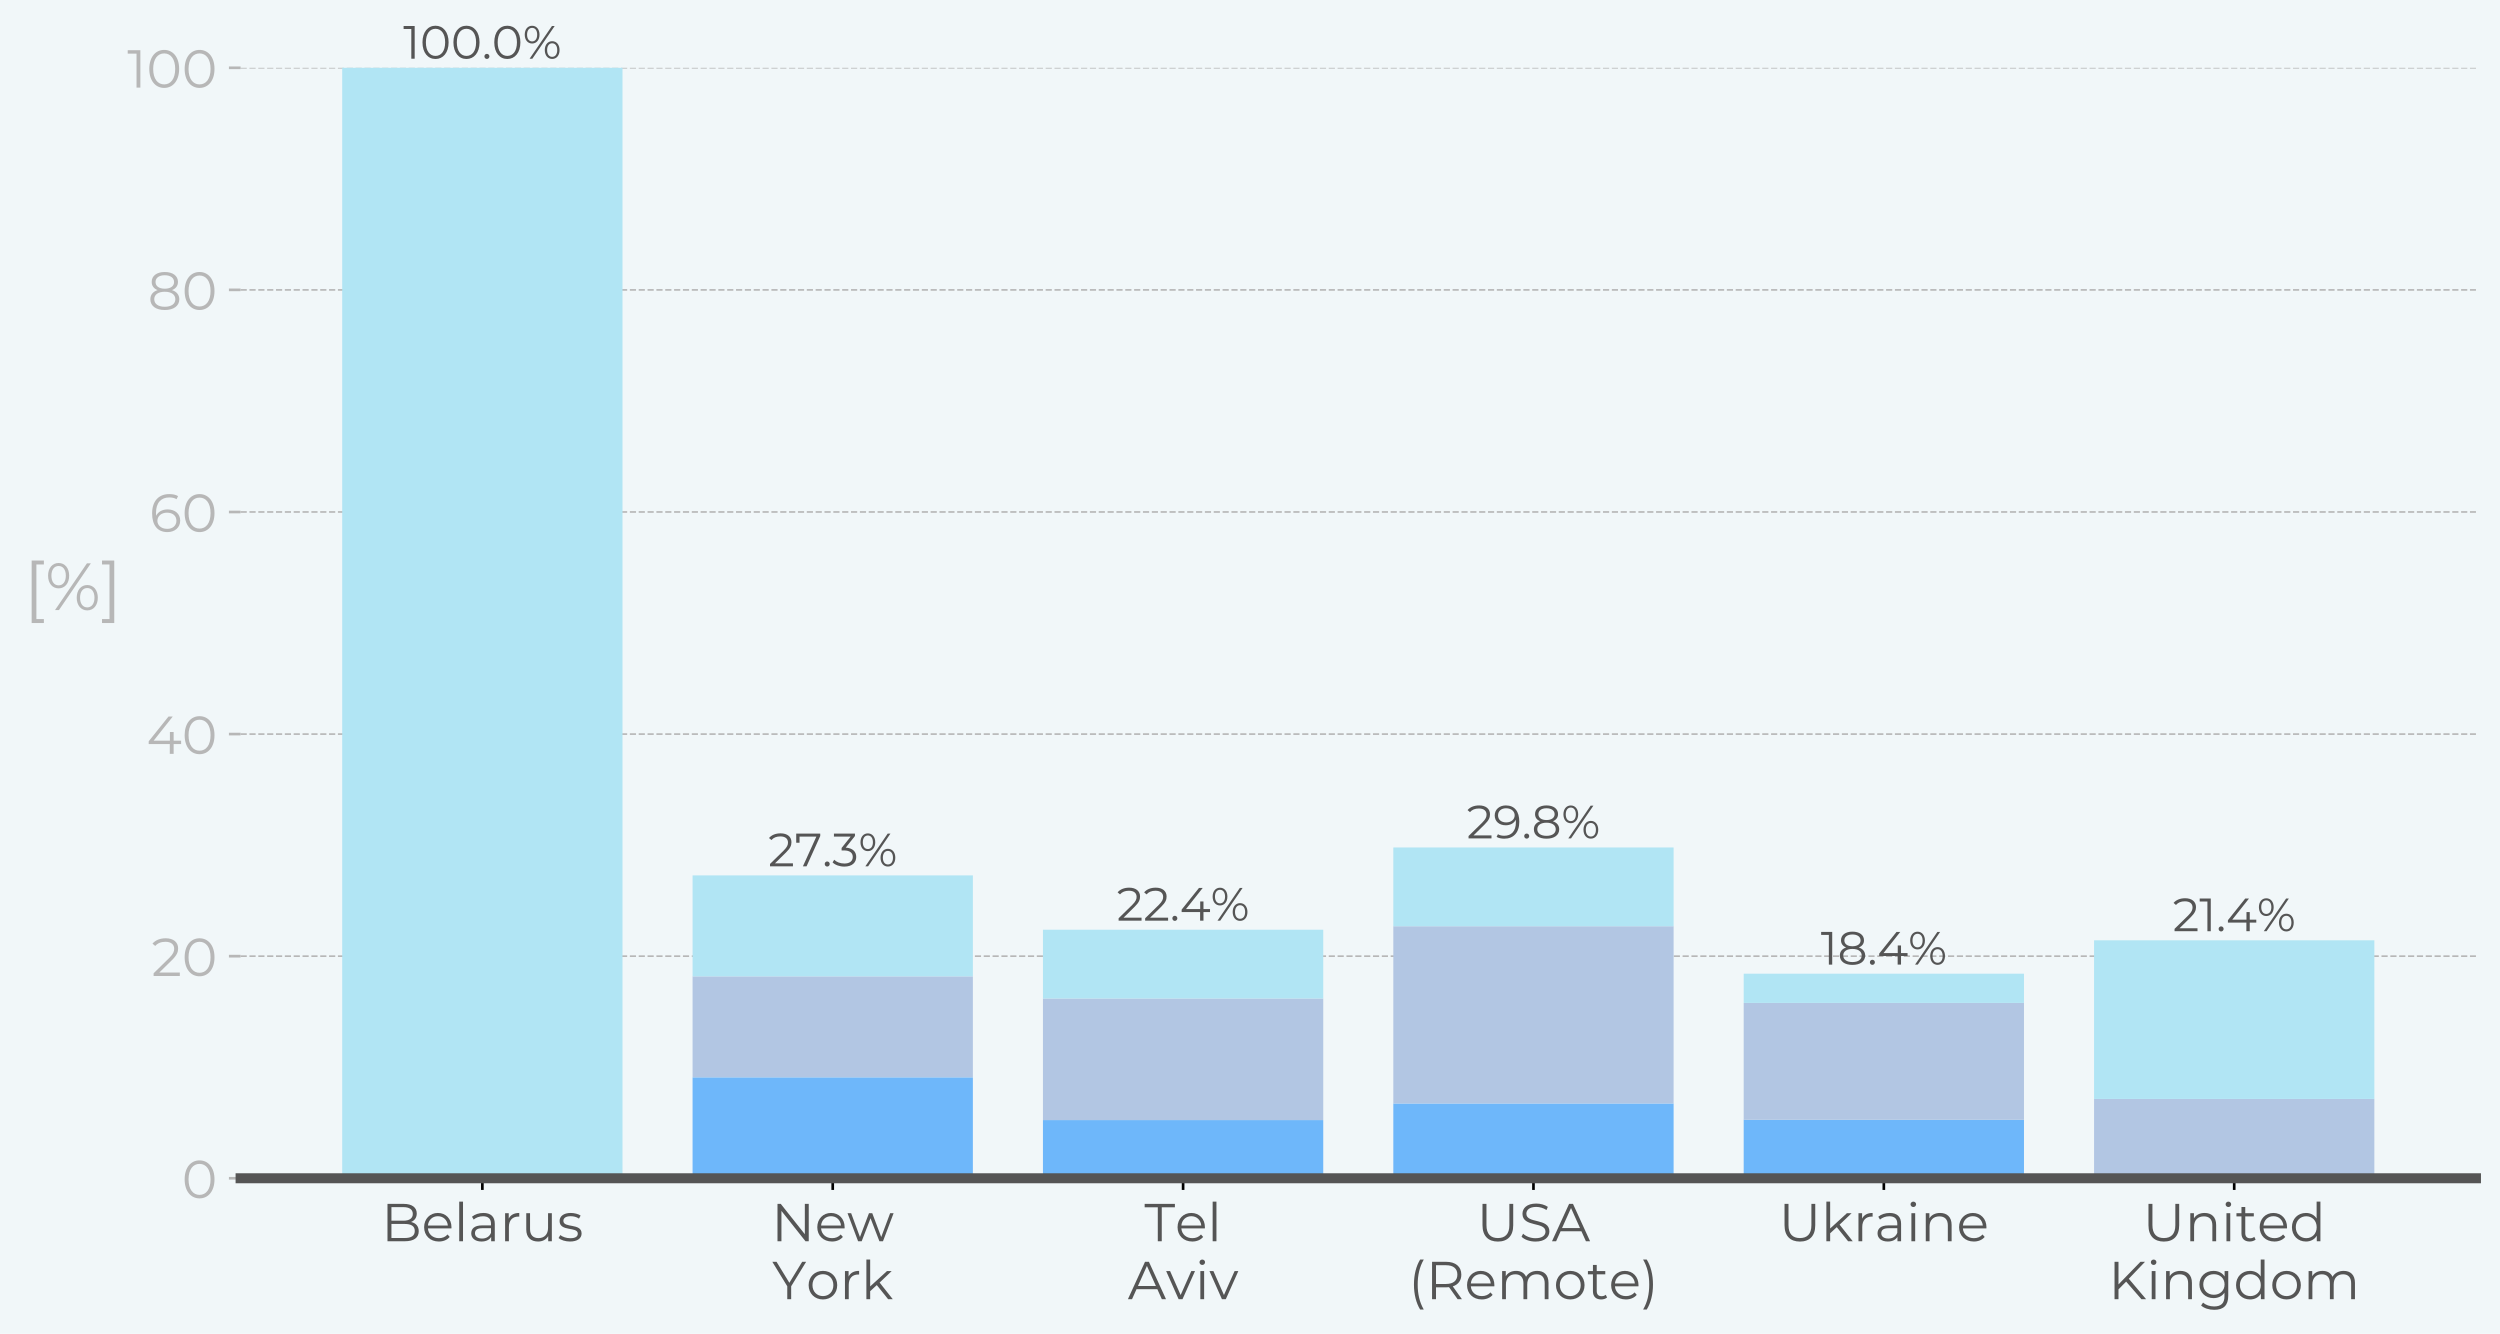
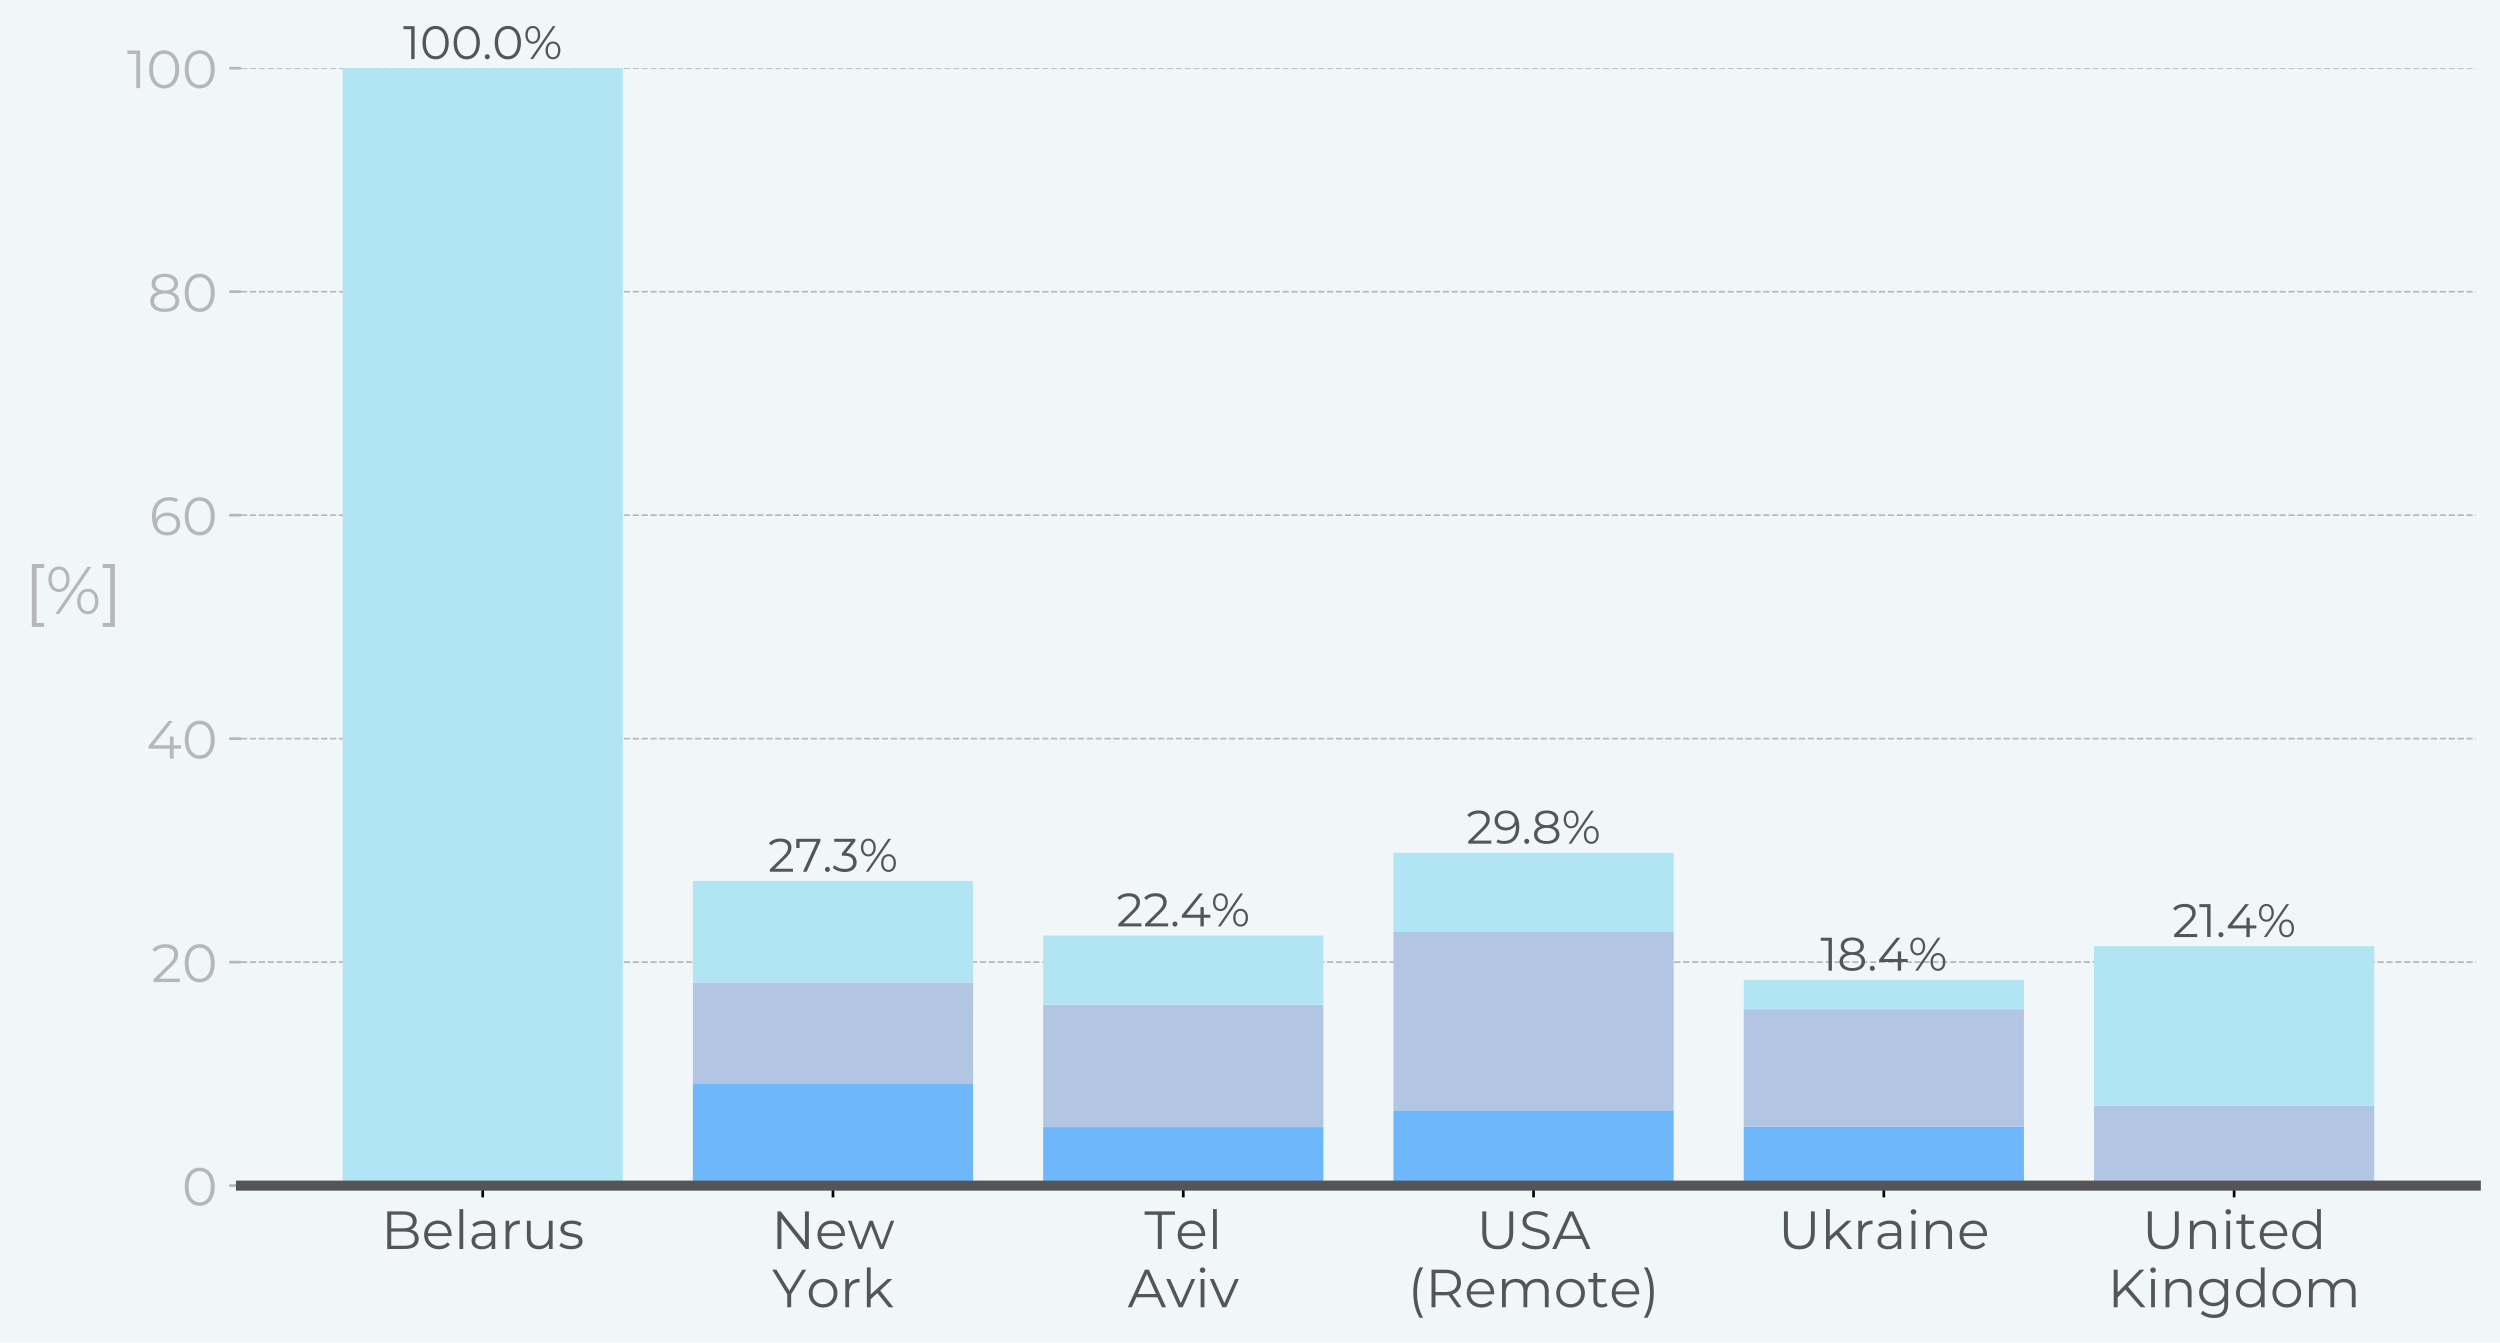
- <svg xmlns="http://www.w3.org/2000/svg" xmlns:xlink="http://www.w3.org/1999/xlink" width="748.87pt" height="399.555pt" viewBox="0 0 748.87 399.555" version="1.1">
+ <svg xmlns="http://www.w3.org/2000/svg" xmlns:xlink="http://www.w3.org/1999/xlink" width="744.226pt" height="399.555pt" viewBox="0 0 744.226 399.555" version="1.1">
  <defs>
    <style type="text/css">*{stroke-linejoin: round; stroke-linecap: butt}</style>
  </defs>
  <g id="figure_1">
    <g id="patch_1">
-       <path d="M 0 399.555  L 748.87 399.555  L 748.87 0  L 0 0  z " style="fill: #f1f7f9" />
+       <path d="M 0 399.555  L 744.226 399.555  L 744.226 0  L 0 0  z " style="fill: #f1f7f9" />
    </g>
    <g id="axes_1">
      <g id="patch_2">
-         <path d="M 72.07 352.945  L 741.67 352.945  L 741.67 20.305  L 72.07 20.305  z " style="fill: #f1f7f9" />
+         <path d="M 71.746 352.945  L 737.026 352.945  L 737.026 20.305  L 71.746 20.305  z " style="fill: #f1f7f9" />
      </g>
      <g id="matplotlib.axis_1">
        <g id="xtick_1">
          <g id="line2d_1">
            <defs>
-               <path id="mb37c19ba98" d="M 0 0  L 0 3.5  " style="stroke: #000000; stroke-width: 0.8" />
+               <path id="m081444c4c5" d="M 0 0  L 0 3.5  " style="stroke: #000000; stroke-width: 0.8" />
            </defs>
            <g>
-               <use xlink:href="#mb37c19ba98" x="144.488" y="352.945" style="stroke: #000000; stroke-width: 0.8" />
+               <use xlink:href="#m081444c4c5" x="143.696" y="352.945" style="stroke: #000000; stroke-width: 0.8" />
            </g>
          </g>
          <g id="text_1">
-             <g style="fill: #555555" transform="translate(114.2463 371.8178)scale(0.16 -0.16)">
+             <g style="fill: #555555" transform="translate(113.4551 371.8178)scale(0.16 -0.16)">
              <defs>
                <path id="Montserrat-Regular-42" d="M 3552 2310  C 3962 2477 4237 2816 4237 3328  C 4237 4058 3661 4480 2662 4480  L 730 4480  L 730 0  L 2790 0  C 3910 0 4474 435 4474 1197  C 4474 1805 4128 2182 3552 2310  z M 2630 4090  C 3347 4090 3763 3814 3763 3277  C 3763 2739 3347 2464 2630 2464  L 1203 2464  L 1203 4090  L 2630 4090  z M 2784 390  L 1203 390  L 1203 2074  L 2784 2074  C 3571 2074 4000 1818 4000 1235  C 4000 646 3571 390 2784 390  z " transform="scale(0.015625)" />
                <path id="Montserrat-Regular-65" d="M 3571 1683  C 3571 2694 2886 3392 1939 3392  C 992 3392 294 2682 294 1683  C 294 685 1011 -32 2061 -32  C 2592 -32 3059 160 3360 518  L 3104 813  C 2848 518 2483 371 2074 371  C 1338 371 800 838 749 1542  L 3565 1542  C 3565 1594 3571 1645 3571 1683  z M 1939 3002  C 2598 3002 3078 2541 3136 1882  L 749 1882  C 806 2541 1286 3002 1939 3002  z " transform="scale(0.015625)" />
                <path id="Montserrat-Regular-6c" d="M 634 0  L 1088 0  L 1088 4749  L 634 4749  L 634 0  z " transform="scale(0.015625)" />
                <path id="Montserrat-Regular-61" d="M 1811 3392  C 1280 3392 781 3226 442 2938  L 646 2598  C 922 2842 1331 2995 1766 2995  C 2394 2995 2720 2682 2720 2106  L 2720 1901  L 1651 1901  C 685 1901 352 1466 352 947  C 352 365 819 -32 1581 -32  C 2138 -32 2534 179 2739 525  L 2739 0  L 3174 0  L 3174 2086  C 3174 2957 2682 3392 1811 3392  z M 1651 326  C 1114 326 800 570 800 960  C 800 1306 1011 1562 1664 1562  L 2720 1562  L 2720 1011  C 2541 570 2163 326 1651 326  z " transform="scale(0.015625)" />
                <path id="Montserrat-Regular-72" d="M 1069 2707  L 1069 3366  L 634 3366  L 634 0  L 1088 0  L 1088 1715  C 1088 2509 1517 2957 2221 2957  C 2253 2957 2291 2950 2330 2950  L 2330 3392  C 1709 3392 1280 3155 1069 2707  z " transform="scale(0.015625)" />
                <path id="Montserrat-Regular-75" d="M 3213 3366  L 3213 1600  C 3213 832 2771 378 2067 378  C 1427 378 1056 742 1056 1459  L 1056 3366  L 602 3366  L 602 1414  C 602 448 1165 -32 2022 -32  C 2560 -32 2995 205 3232 614  L 3232 0  L 3667 0  L 3667 3366  L 3213 3366  z " transform="scale(0.015625)" />
                <path id="Montserrat-Regular-73" d="M 1536 -32  C 2413 -32 2925 346 2925 928  C 2925 2221 742 1536 742 2445  C 742 2765 1011 3002 1619 3002  C 1965 3002 2317 2918 2611 2714  L 2810 3078  C 2528 3270 2054 3392 1619 3392  C 762 3392 288 2982 288 2432  C 288 1101 2470 1792 2470 915  C 2470 582 2208 365 1568 365  C 1094 365 640 531 371 742  L 166 384  C 442 147 979 -32 1536 -32  z " transform="scale(0.015625)" />
              </defs>
              <use xlink:href="#Montserrat-Regular-42" />
              <use xlink:href="#Montserrat-Regular-65" x="75.4" />
              <use xlink:href="#Montserrat-Regular-6c" x="135.8" />
              <use xlink:href="#Montserrat-Regular-61" x="162.7" />
              <use xlink:href="#Montserrat-Regular-72" x="221.7" />
              <use xlink:href="#Montserrat-Regular-75" x="261.8" />
              <use xlink:href="#Montserrat-Regular-73" x="329.1" />
            </g>
          </g>
        </g>
        <g id="xtick_2">
          <g id="line2d_2">
            <g>
-               <use xlink:href="#mb37c19ba98" x="249.441" y="352.945" style="stroke: #000000; stroke-width: 0.8" />
+               <use xlink:href="#m081444c4c5" x="247.972" y="352.945" style="stroke: #000000; stroke-width: 0.8" />
            </g>
          </g>
          <g id="text_2">
-             <g style="fill: #555555" transform="translate(231.0718 371.8178)scale(0.16 -0.16)">
+             <g style="fill: #555555" transform="translate(229.6035 371.8178)scale(0.16 -0.16)">
              <defs>
                <path id="Montserrat-Regular-4e" d="M 4006 4480  L 4006 845  L 1120 4480  L 730 4480  L 730 0  L 1203 0  L 1203 3635  L 4083 0  L 4474 0  L 4474 4480  L 4006 4480  z " transform="scale(0.015625)" />
                <path id="Montserrat-Regular-77" d="M 5158 3366  L 4090 506  L 3014 3366  L 2624 3366  L 1542 506  L 486 3366  L 51 3366  L 1318 0  L 1747 0  L 2810 2758  L 3872 0  L 4301 0  L 5574 3366  L 5158 3366  z " transform="scale(0.015625)" />
              </defs>
              <use xlink:href="#Montserrat-Regular-4e" />
              <use xlink:href="#Montserrat-Regular-65" x="81.3" />
              <use xlink:href="#Montserrat-Regular-77" x="141.7" />
            </g>
-             <g style="fill: #555555" transform="translate(231.3293 389.1698)scale(0.16 -0.16)">
+             <g style="fill: #555555" transform="translate(229.861 389.1698)scale(0.16 -0.16)">
              <defs>
                <path id="Montserrat-Regular-59" d="M 4058 4480  L 3584 4480  L 2048 1965  L 512 4480  L 6 4480  L 1798 1549  L 1798 0  L 2266 0  L 2266 1549  L 4058 4480  z " transform="scale(0.015625)" />
                <path id="Montserrat-Regular-6f" d="M 2010 -32  C 2995 -32 3718 685 3718 1683  C 3718 2682 2995 3392 2010 3392  C 1024 3392 294 2682 294 1683  C 294 685 1024 -32 2010 -32  z M 2010 371  C 1293 371 755 896 755 1683  C 755 2470 1293 2995 2010 2995  C 2726 2995 3258 2470 3258 1683  C 3258 896 2726 371 2010 371  z " transform="scale(0.015625)" />
                <path id="Montserrat-Regular-6b" d="M 3238 0  L 3795 0  L 2221 1990  L 3661 3366  L 3098 3366  L 1088 1530  L 1088 4749  L 634 4749  L 634 0  L 1088 0  L 1088 960  L 1882 1690  L 3238 0  z " transform="scale(0.015625)" />
              </defs>
              <use xlink:href="#Montserrat-Regular-59" />
              <use xlink:href="#Montserrat-Regular-6f" x="63.5" />
              <use xlink:href="#Montserrat-Regular-72" x="126.2" />
              <use xlink:href="#Montserrat-Regular-6b" x="166.3" />
            </g>
          </g>
        </g>
        <g id="xtick_3">
          <g id="line2d_3">
            <g>
-               <use xlink:href="#mb37c19ba98" x="354.394" y="352.945" style="stroke: #000000; stroke-width: 0.8" />
+               <use xlink:href="#m081444c4c5" x="352.248" y="352.945" style="stroke: #000000; stroke-width: 0.8" />
            </g>
          </g>
          <g id="text_3">
-             <g style="fill: #555555" transform="translate(342.816 371.8178)scale(0.16 -0.16)">
+             <g style="fill: #555555" transform="translate(340.6706 371.8178)scale(0.16 -0.16)">
              <defs>
                <path id="Montserrat-Regular-54" d="M 1600 0  L 2074 0  L 2074 4070  L 3648 4070  L 3648 4480  L 26 4480  L 26 4070  L 1600 4070  L 1600 0  z " transform="scale(0.015625)" />
              </defs>
              <use xlink:href="#Montserrat-Regular-54" />
              <use xlink:href="#Montserrat-Regular-65" x="57.4" />
              <use xlink:href="#Montserrat-Regular-6c" x="117.8" />
            </g>
-             <g style="fill: #555555" transform="translate(337.8323 389.1698)scale(0.16 -0.16)">
+             <g style="fill: #555555" transform="translate(335.6868 389.1698)scale(0.16 -0.16)">
              <defs>
                <path id="Montserrat-Regular-41" d="M 4077 0  L 4576 0  L 2528 4480  L 2061 4480  L 13 0  L 506 0  L 1043 1197  L 3539 1197  L 4077 0  z M 1216 1581  L 2291 3987  L 3366 1581  L 1216 1581  z " transform="scale(0.015625)" />
                <path id="Montserrat-Regular-76" d="M 3014 3366  L 1741 499  L 480 3366  L 6 3366  L 1498 0  L 1965 0  L 3462 3366  L 3014 3366  z " transform="scale(0.015625)" />
                <path id="Montserrat-Regular-69" d="M 864 4102  C 1056 4102 1197 4250 1197 4435  C 1197 4608 1050 4749 864 4749  C 678 4749 531 4602 531 4429  C 531 4250 678 4102 864 4102  z M 634 0  L 1088 0  L 1088 3366  L 634 3366  L 634 0  z " transform="scale(0.015625)" />
              </defs>
              <use xlink:href="#Montserrat-Regular-41" />
              <use xlink:href="#Montserrat-Regular-76" x="71.7" />
              <use xlink:href="#Montserrat-Regular-69" x="125.9" />
              <use xlink:href="#Montserrat-Regular-76" x="152.8" />
            </g>
          </g>
        </g>
        <g id="xtick_4">
          <g id="line2d_4">
            <g>
-               <use xlink:href="#mb37c19ba98" x="459.346" y="352.945" style="stroke: #000000; stroke-width: 0.8" />
+               <use xlink:href="#m081444c4c5" x="456.524" y="352.945" style="stroke: #000000; stroke-width: 0.8" />
            </g>
          </g>
          <g id="text_4">
-             <g style="fill: #555555" transform="translate(442.354 371.8178)scale(0.16 -0.16)">
+             <g style="fill: #555555" transform="translate(439.5314 371.8178)scale(0.16 -0.16)">
              <defs>
                <path id="Montserrat-Regular-55" d="M 2534 -38  C 3680 -38 4371 627 4371 1914  L 4371 4480  L 3910 4480  L 3910 1933  C 3910 870 3411 384 2534 384  C 1664 384 1165 870 1165 1933  L 1165 4480  L 691 4480  L 691 1914  C 691 627 1389 -38 2534 -38  z " transform="scale(0.015625)" />
                <path id="Montserrat-Regular-53" d="M 1965 -38  C 3110 -38 3635 525 3635 1184  C 3635 2816 877 2074 877 3302  C 877 3750 1242 4115 2061 4115  C 2458 4115 2906 3994 3290 3744  L 3450 4122  C 3091 4371 2566 4518 2061 4518  C 922 4518 410 3949 410 3290  C 410 1632 3168 2387 3168 1158  C 3168 717 2803 365 1965 365  C 1376 365 806 595 486 909  L 301 544  C 634 198 1293 -38 1965 -38  z " transform="scale(0.015625)" />
              </defs>
              <use xlink:href="#Montserrat-Regular-55" />
              <use xlink:href="#Montserrat-Regular-53" x="79.2" />
              <use xlink:href="#Montserrat-Regular-41" x="140.7" />
            </g>
-             <g style="fill: #555555" transform="translate(421.8815 389.1698)scale(0.16 -0.16)">
+             <g style="fill: #555555" transform="translate(419.0589 389.1698)scale(0.16 -0.16)">
              <defs>
                <path id="Montserrat-Regular-28" d="M 1408 -1242  L 1843 -1242  C 1338 -365 1114 614 1114 1754  C 1114 2893 1338 3872 1843 4749  L 1408 4749  C 934 3987 666 2931 666 1754  C 666 576 934 -467 1408 -1242  z " transform="scale(0.015625)" />
                <path id="Montserrat-Regular-52" d="M 4307 0  L 3213 1536  C 3866 1747 4237 2240 4237 2944  C 4237 3904 3546 4480 2406 4480  L 730 4480  L 730 0  L 1203 0  L 1203 1421  L 2406 1421  C 2534 1421 2650 1427 2765 1440  L 3789 0  L 4307 0  z M 2394 1824  L 1203 1824  L 1203 4070  L 2394 4070  C 3290 4070 3763 3661 3763 2944  C 3763 2240 3290 1824 2394 1824  z " transform="scale(0.015625)" />
                <path id="Montserrat-Regular-6d" d="M 4832 3392  C 4224 3392 3744 3117 3501 2682  C 3296 3155 2861 3392 2304 3392  C 1741 3392 1306 3155 1069 2752  L 1069 3366  L 634 3366  L 634 0  L 1088 0  L 1088 1766  C 1088 2534 1530 2982 2214 2982  C 2829 2982 3187 2618 3187 1907  L 3187 0  L 3642 0  L 3642 1766  C 3642 2534 4077 2982 4768 2982  C 5376 2982 5734 2618 5734 1907  L 5734 0  L 6189 0  L 6189 1952  C 6189 2918 5651 3392 4832 3392  z " transform="scale(0.015625)" />
                <path id="Montserrat-Regular-74" d="M 2246 531  C 2118 416 1933 358 1747 358  C 1370 358 1165 576 1165 973  L 1165 2982  L 2189 2982  L 2189 3366  L 1165 3366  L 1165 4102  L 710 4102  L 710 3366  L 109 3366  L 109 2982  L 710 2982  L 710 947  C 710 326 1062 -32 1696 -32  C 1958 -32 2227 45 2406 205  L 2246 531  z " transform="scale(0.015625)" />
                <path id="Montserrat-Regular-29" d="M 691 -1242  C 1171 -467 1440 576 1440 1754  C 1440 2931 1171 3987 691 4749  L 256 4749  C 768 3872 992 2893 992 1754  C 992 614 768 -365 256 -1242  L 691 -1242  z " transform="scale(0.015625)" />
              </defs>
              <use xlink:href="#Montserrat-Regular-28" />
              <use xlink:href="#Montserrat-Regular-52" x="32.9" />
              <use xlink:href="#Montserrat-Regular-65" x="105.2" />
              <use xlink:href="#Montserrat-Regular-6d" x="165.6" />
              <use xlink:href="#Montserrat-Regular-6f" x="271.7" />
              <use xlink:href="#Montserrat-Regular-74" x="334.4" />
              <use xlink:href="#Montserrat-Regular-65" x="375" />
              <use xlink:href="#Montserrat-Regular-29" x="435.4" />
            </g>
          </g>
        </g>
        <g id="xtick_5">
          <g id="line2d_5">
            <g>
-               <use xlink:href="#mb37c19ba98" x="564.299" y="352.945" style="stroke: #000000; stroke-width: 0.8" />
+               <use xlink:href="#m081444c4c5" x="560.8" y="352.945" style="stroke: #000000; stroke-width: 0.8" />
            </g>
          </g>
          <g id="text_5">
-             <g style="fill: #555555" transform="translate(532.827 371.8178)scale(0.16 -0.16)">
+             <g style="fill: #555555" transform="translate(529.3273 371.8178)scale(0.16 -0.16)">
              <defs>
                <path id="Montserrat-Regular-6e" d="M 2349 3392  C 1766 3392 1312 3155 1069 2746  L 1069 3366  L 634 3366  L 634 0  L 1088 0  L 1088 1766  C 1088 2534 1542 2982 2266 2982  C 2906 2982 3277 2618 3277 1907  L 3277 0  L 3731 0  L 3731 1952  C 3731 2918 3168 3392 2349 3392  z " transform="scale(0.015625)" />
              </defs>
              <use xlink:href="#Montserrat-Regular-55" />
              <use xlink:href="#Montserrat-Regular-6b" x="79.2" />
              <use xlink:href="#Montserrat-Regular-72" x="139.3" />
              <use xlink:href="#Montserrat-Regular-61" x="179.4" />
              <use xlink:href="#Montserrat-Regular-69" x="238.4" />
              <use xlink:href="#Montserrat-Regular-6e" x="265.3" />
              <use xlink:href="#Montserrat-Regular-65" x="333" />
            </g>
          </g>
        </g>
        <g id="xtick_6">
          <g id="line2d_6">
            <g>
-               <use xlink:href="#mb37c19ba98" x="669.252" y="352.945" style="stroke: #000000; stroke-width: 0.8" />
+               <use xlink:href="#m081444c4c5" x="665.076" y="352.945" style="stroke: #000000; stroke-width: 0.8" />
            </g>
          </g>
          <g id="text_6">
-             <g style="fill: #555555" transform="translate(641.8437 371.8178)scale(0.16 -0.16)">
+             <g style="fill: #555555" transform="translate(637.6669 371.8178)scale(0.16 -0.16)">
              <defs>
                <path id="Montserrat-Regular-64" d="M 3251 4749  L 3251 2726  C 2970 3162 2509 3392 1971 3392  C 1011 3392 294 2701 294 1683  C 294 666 1011 -32 1971 -32  C 2528 -32 2995 211 3270 666  L 3270 0  L 3706 0  L 3706 4749  L 3251 4749  z M 2010 371  C 1293 371 755 896 755 1683  C 755 2470 1293 2995 2010 2995  C 2720 2995 3258 2470 3258 1683  C 3258 896 2720 371 2010 371  z " transform="scale(0.015625)" />
              </defs>
              <use xlink:href="#Montserrat-Regular-55" />
              <use xlink:href="#Montserrat-Regular-6e" x="79.2" />
              <use xlink:href="#Montserrat-Regular-69" x="146.9" />
              <use xlink:href="#Montserrat-Regular-74" x="173.8" />
              <use xlink:href="#Montserrat-Regular-65" x="214.4" />
              <use xlink:href="#Montserrat-Regular-64" x="274.8" />
            </g>
-             <g style="fill: #555555" transform="translate(631.5812 389.1698)scale(0.16 -0.16)">
+             <g style="fill: #555555" transform="translate(627.4044 389.1698)scale(0.16 -0.16)">
              <defs>
                <path id="Montserrat-Regular-4b" d="M 3949 0  L 4512 0  L 2438 2451  L 4378 4480  L 3834 4480  L 1203 1773  L 1203 4480  L 730 4480  L 730 0  L 1203 0  L 1203 1178  L 2118 2106  L 3949 0  z " transform="scale(0.015625)" />
                <path id="Montserrat-Regular-67" d="M 3315 3366  L 3315 2720  C 3034 3162 2547 3392 1984 3392  C 1024 3392 294 2733 294 1766  C 294 800 1024 128 1984 128  C 2534 128 3014 352 3296 781  L 3296 352  C 3296 -480 2906 -870 2054 -870  C 1536 -870 1050 -698 730 -410  L 499 -755  C 851 -1088 1453 -1274 2067 -1274  C 3181 -1274 3750 -749 3750 410  L 3750 3366  L 3315 3366  z M 2029 531  C 1286 531 755 1037 755 1766  C 755 2496 1286 2995 2029 2995  C 2771 2995 3309 2496 3309 1766  C 3309 1037 2771 531 2029 531  z " transform="scale(0.015625)" />
              </defs>
              <use xlink:href="#Montserrat-Regular-4b" />
              <use xlink:href="#Montserrat-Regular-69" x="71.1" />
              <use xlink:href="#Montserrat-Regular-6e" x="98" />
              <use xlink:href="#Montserrat-Regular-67" x="165.7" />
              <use xlink:href="#Montserrat-Regular-64" x="234.3" />
              <use xlink:href="#Montserrat-Regular-6f" x="302.1" />
              <use xlink:href="#Montserrat-Regular-6d" x="364.8" />
            </g>
          </g>
        </g>
      </g>
      <g id="matplotlib.axis_2">
        <g id="ytick_1">
          <g id="line2d_7">
-             <path d="M 72.07 352.945  L 741.67 352.945  " clip-path="url(#p870699bdcb)" style="fill: none; stroke-dasharray: 1.85,0.8; stroke-dashoffset: 0; stroke: #b7b7b7; stroke-width: 0.5" />
+             <path d="M 71.746 352.945  L 737.026 352.945  " clip-path="url(#pb0430aead1)" style="fill: none; stroke-dasharray: 1.85,0.8; stroke-dashoffset: 0; stroke: #b7b7b7; stroke-width: 0.5" />
          </g>
          <g id="line2d_8">
            <defs>
-               <path id="m3f03232d14" d="M 0 0  L -3.5 0  " style="stroke: #b7b7b7; stroke-width: 0.8" />
+               <path id="me689460979" d="M 0 0  L -3.5 0  " style="stroke: #b7b7b7; stroke-width: 0.8" />
            </defs>
            <g>
-               <use xlink:href="#m3f03232d14" x="72.07" y="352.945" style="fill: #b7b7b7; stroke: #b7b7b7; stroke-width: 0.8" />
+               <use xlink:href="#me689460979" x="71.746" y="352.945" style="fill: #b7b7b7; stroke: #b7b7b7; stroke-width: 0.8" />
            </g>
          </g>
          <g id="text_7">
-             <g style="fill: #b7b7b7" transform="translate(54.4775 358.8816)scale(0.16 -0.16)">
+             <g style="fill: #b7b7b7" transform="translate(54.1535 358.8816)scale(0.16 -0.16)">
              <defs>
                <path id="Montserrat-Regular-30" d="M 2118 -38  C 3155 -38 3910 813 3910 2240  C 3910 3667 3155 4518 2118 4518  C 1082 4518 333 3667 333 2240  C 333 813 1082 -38 2118 -38  z M 2118 384  C 1338 384 800 1043 800 2240  C 800 3437 1338 4096 2118 4096  C 2899 4096 3437 3437 3437 2240  C 3437 1043 2899 384 2118 384  z " transform="scale(0.015625)" />
              </defs>
              <use xlink:href="#Montserrat-Regular-30" />
            </g>
          </g>
        </g>
        <g id="ytick_2">
          <g id="line2d_9">
-             <path d="M 72.07 286.417  L 741.67 286.417  " clip-path="url(#p870699bdcb)" style="fill: none; stroke-dasharray: 1.85,0.8; stroke-dashoffset: 0; stroke: #b7b7b7; stroke-width: 0.5" />
+             <path d="M 71.746 286.417  L 737.026 286.417  " clip-path="url(#pb0430aead1)" style="fill: none; stroke-dasharray: 1.85,0.8; stroke-dashoffset: 0; stroke: #b7b7b7; stroke-width: 0.5" />
          </g>
          <g id="line2d_10">
            <g>
-               <use xlink:href="#m3f03232d14" x="72.07" y="286.417" style="fill: #b7b7b7; stroke: #b7b7b7; stroke-width: 0.8" />
+               <use xlink:href="#me689460979" x="71.746" y="286.417" style="fill: #b7b7b7; stroke: #b7b7b7; stroke-width: 0.8" />
            </g>
          </g>
          <g id="text_8">
-             <g style="fill: #b7b7b7" transform="translate(45.39 292.3536)scale(0.16 -0.16)">
+             <g style="fill: #b7b7b7" transform="translate(45.066 292.3536)scale(0.16 -0.16)">
              <defs>
                <path id="Montserrat-Regular-32" d="M 928 410  L 2451 1907  C 3053 2496 3187 2880 3187 3309  C 3187 4058 2611 4518 1702 4518  C 1018 4518 461 4288 115 3878  L 442 3597  C 736 3936 1139 4096 1664 4096  C 2349 4096 2714 3776 2714 3258  C 2714 2950 2618 2650 2112 2150  L 250 326  L 250 0  L 3392 0  L 3392 410  L 928 410  z " transform="scale(0.015625)" />
              </defs>
              <use xlink:href="#Montserrat-Regular-32" />
              <use xlink:href="#Montserrat-Regular-30" x="56.8" />
            </g>
          </g>
        </g>
        <g id="ytick_3">
          <g id="line2d_11">
-             <path d="M 72.07 219.889  L 741.67 219.889  " clip-path="url(#p870699bdcb)" style="fill: none; stroke-dasharray: 1.85,0.8; stroke-dashoffset: 0; stroke: #b7b7b7; stroke-width: 0.5" />
+             <path d="M 71.746 219.889  L 737.026 219.889  " clip-path="url(#pb0430aead1)" style="fill: none; stroke-dasharray: 1.85,0.8; stroke-dashoffset: 0; stroke: #b7b7b7; stroke-width: 0.5" />
          </g>
          <g id="line2d_12">
            <g>
-               <use xlink:href="#m3f03232d14" x="72.07" y="219.889" style="fill: #b7b7b7; stroke: #b7b7b7; stroke-width: 0.8" />
+               <use xlink:href="#me689460979" x="71.746" y="219.889" style="fill: #b7b7b7; stroke: #b7b7b7; stroke-width: 0.8" />
            </g>
          </g>
          <g id="text_9">
-             <g style="fill: #b7b7b7" transform="translate(43.9025 225.8256)scale(0.16 -0.16)">
+             <g style="fill: #b7b7b7" transform="translate(43.5785 225.8256)scale(0.16 -0.16)">
              <defs>
                <path id="Montserrat-Regular-34" d="M 4141 1587  L 3245 1587  L 3245 2624  L 2797 2624  L 2797 1587  L 851 1587  L 3142 4480  L 2630 4480  L 256 1510  L 256 1178  L 2784 1178  L 2784 0  L 3245 0  L 3245 1178  L 4141 1178  L 4141 1587  z " transform="scale(0.015625)" />
              </defs>
              <use xlink:href="#Montserrat-Regular-34" />
              <use xlink:href="#Montserrat-Regular-30" x="66.1" />
            </g>
          </g>
        </g>
        <g id="ytick_4">
          <g id="line2d_13">
-             <path d="M 72.07 153.361  L 741.67 153.361  " clip-path="url(#p870699bdcb)" style="fill: none; stroke-dasharray: 1.85,0.8; stroke-dashoffset: 0; stroke: #b7b7b7; stroke-width: 0.5" />
+             <path d="M 71.746 153.361  L 737.026 153.361  " clip-path="url(#pb0430aead1)" style="fill: none; stroke-dasharray: 1.85,0.8; stroke-dashoffset: 0; stroke: #b7b7b7; stroke-width: 0.5" />
          </g>
          <g id="line2d_14">
            <g>
-               <use xlink:href="#m3f03232d14" x="72.07" y="153.361" style="fill: #b7b7b7; stroke: #b7b7b7; stroke-width: 0.8" />
+               <use xlink:href="#me689460979" x="71.746" y="153.361" style="fill: #b7b7b7; stroke: #b7b7b7; stroke-width: 0.8" />
            </g>
          </g>
          <g id="text_10">
-             <g style="fill: #b7b7b7" transform="translate(44.7325 159.2976)scale(0.16 -0.16)">
+             <g style="fill: #b7b7b7" transform="translate(44.4085 159.2976)scale(0.16 -0.16)">
              <defs>
                <path id="Montserrat-Regular-36" d="M 2189 2682  C 1568 2682 1043 2406 819 1914  C 806 2048 800 2176 800 2278  C 800 3494 1421 4115 2387 4115  C 2720 4115 3027 4058 3258 3904  L 3443 4275  C 3162 4448 2784 4518 2381 4518  C 1165 4518 333 3725 333 2202  C 333 787 979 -38 2170 -38  C 3040 -38 3699 499 3699 1338  C 3699 2157 3078 2682 2189 2682  z M 2150 352  C 1376 352 966 819 966 1312  C 966 1869 1434 2291 2118 2291  C 2810 2291 3245 1914 3245 1325  C 3245 730 2797 352 2150 352  z " transform="scale(0.015625)" />
              </defs>
              <use xlink:href="#Montserrat-Regular-36" />
              <use xlink:href="#Montserrat-Regular-30" x="60.9" />
            </g>
          </g>
        </g>
        <g id="ytick_5">
          <g id="line2d_15">
-             <path d="M 72.07 86.833  L 741.67 86.833  " clip-path="url(#p870699bdcb)" style="fill: none; stroke-dasharray: 1.85,0.8; stroke-dashoffset: 0; stroke: #b7b7b7; stroke-width: 0.5" />
+             <path d="M 71.746 86.833  L 737.026 86.833  " clip-path="url(#pb0430aead1)" style="fill: none; stroke-dasharray: 1.85,0.8; stroke-dashoffset: 0; stroke: #b7b7b7; stroke-width: 0.5" />
          </g>
          <g id="line2d_16">
            <g>
-               <use xlink:href="#m3f03232d14" x="72.07" y="86.833" style="fill: #b7b7b7; stroke: #b7b7b7; stroke-width: 0.8" />
+               <use xlink:href="#me689460979" x="71.746" y="86.833" style="fill: #b7b7b7; stroke: #b7b7b7; stroke-width: 0.8" />
            </g>
          </g>
          <g id="text_11">
-             <g style="fill: #b7b7b7" transform="translate(44.27 92.76956)scale(0.16 -0.16)">
+             <g style="fill: #b7b7b7" transform="translate(43.946 92.76956)scale(0.16 -0.16)">
              <defs>
                <path id="Montserrat-Regular-38" d="M 2899 2349  C 3360 2528 3616 2867 3616 3334  C 3616 4064 2982 4518 2035 4518  C 1088 4518 467 4064 467 3334  C 467 2867 717 2528 1171 2349  C 614 2163 307 1786 307 1248  C 307 454 960 -38 2035 -38  C 3104 -38 3776 454 3776 1248  C 3776 1779 3462 2163 2899 2349  z M 928 3322  C 928 3821 1357 4128 2035 4128  C 2707 4128 3149 3821 3149 3315  C 3149 2829 2733 2515 2035 2515  C 1338 2515 928 2829 928 3322  z M 2035 352  C 1242 352 774 698 774 1254  C 774 1805 1242 2150 2035 2150  C 2829 2150 3302 1805 3302 1254  C 3302 698 2829 352 2035 352  z " transform="scale(0.015625)" />
              </defs>
              <use xlink:href="#Montserrat-Regular-38" />
              <use xlink:href="#Montserrat-Regular-30" x="63.8" />
            </g>
          </g>
        </g>
        <g id="ytick_6">
          <g id="line2d_17">
-             <path d="M 72.07 20.305  L 741.67 20.305  " clip-path="url(#p870699bdcb)" style="fill: none; stroke-dasharray: 1.85,0.8; stroke-dashoffset: 0; stroke: #b7b7b7; stroke-width: 0.5" />
+             <path d="M 71.746 20.305  L 737.026 20.305  " clip-path="url(#pb0430aead1)" style="fill: none; stroke-dasharray: 1.85,0.8; stroke-dashoffset: 0; stroke: #b7b7b7; stroke-width: 0.5" />
          </g>
          <g id="line2d_18">
            <g>
-               <use xlink:href="#m3f03232d14" x="72.07" y="20.305" style="fill: #b7b7b7; stroke: #b7b7b7; stroke-width: 0.8" />
+               <use xlink:href="#me689460979" x="71.746" y="20.305" style="fill: #b7b7b7; stroke: #b7b7b7; stroke-width: 0.8" />
            </g>
          </g>
          <g id="text_12">
-             <g style="fill: #b7b7b7" transform="translate(38.11 26.24156)scale(0.16 -0.16)">
+             <g style="fill: #b7b7b7" transform="translate(37.786 26.24156)scale(0.16 -0.16)">
              <defs>
                <path id="Montserrat-Regular-31" d="M 58 4480  L 58 4070  L 1114 4070  L 1114 0  L 1574 0  L 1574 4480  L 58 4480  z " transform="scale(0.015625)" />
              </defs>
              <use xlink:href="#Montserrat-Regular-31" />
              <use xlink:href="#Montserrat-Regular-30" x="36.1" />
              <use xlink:href="#Montserrat-Regular-30" x="102.3" />
            </g>
          </g>
        </g>
        <g id="text_13">
          <g style="fill: #b7b7b7" transform="translate(7.2 182.7441)scale(0.2 -0.2)">
            <defs>
              <path id="Montserrat-Regular-5b" d="M 730 -1242  L 1901 -1242  L 1901 -864  L 1184 -864  L 1184 4371  L 1901 4371  L 1901 4749  L 730 4749  L 730 -1242  z " transform="scale(0.015625)" />
              <path id="Montserrat-Regular-25" d="M 1280 2080  C 1875 2080 2291 2560 2291 3296  C 2291 4032 1875 4512 1280 4512  C 678 4512 269 4026 269 3296  C 269 2566 678 2080 1280 2080  z M 934 0  L 1312 0  L 4371 4480  L 3994 4480  L 934 0  z M 1280 2368  C 858 2368 589 2720 589 3296  C 589 3872 858 4224 1280 4224  C 1696 4224 1971 3878 1971 3296  C 1971 2714 1696 2368 1280 2368  z M 4026 -32  C 4627 -32 5037 454 5037 1184  C 5037 1914 4627 2400 4026 2400  C 3430 2400 3014 1914 3014 1184  C 3014 454 3430 -32 4026 -32  z M 4026 256  C 3610 256 3334 602 3334 1184  C 3334 1766 3610 2112 4026 2112  C 4448 2112 4717 1760 4717 1184  C 4717 608 4448 256 4026 256  z " transform="scale(0.015625)" />
              <path id="Montserrat-Regular-5d" d="M 1306 -1242  L 1306 4749  L 134 4749  L 134 4371  L 851 4371  L 851 -864  L 134 -864  L 134 -1242  L 1306 -1242  z " transform="scale(0.015625)" />
            </defs>
            <use xlink:href="#Montserrat-Regular-5b" />
            <use xlink:href="#Montserrat-Regular-25" x="31.8" />
            <use xlink:href="#Montserrat-Regular-5d" x="114.7" />
          </g>
        </g>
      </g>
      <g id="patch_3">
-         <path d="M 102.506 352.945  L 186.469 352.945  L 186.469 352.945  L 102.506 352.945  z " clip-path="url(#p870699bdcb)" style="fill: #6eb7fa" />
+         <path d="M 101.986 352.945  L 185.407 352.945  L 185.407 352.945  L 101.986 352.945  z " clip-path="url(#pb0430aead1)" style="fill: #6eb7fa" />
      </g>
      <g id="patch_4">
-         <path d="M 207.459 352.945  L 291.422 352.945  L 291.422 322.705  L 207.459 322.705  z " clip-path="url(#p870699bdcb)" style="fill: #6eb7fa" />
+         <path d="M 206.262 352.945  L 289.683 352.945  L 289.683 322.705  L 206.262 322.705  z " clip-path="url(#pb0430aead1)" style="fill: #6eb7fa" />
      </g>
      <g id="patch_5">
-         <path d="M 312.412 352.945  L 396.375 352.945  L 396.375 335.521  L 312.412 335.521  z " clip-path="url(#p870699bdcb)" style="fill: #6eb7fa" />
+         <path d="M 310.538 352.945  L 393.958 352.945  L 393.958 335.521  L 310.538 335.521  z " clip-path="url(#pb0430aead1)" style="fill: #6eb7fa" />
      </g>
      <g id="patch_6">
-         <path d="M 417.365 352.945  L 501.328 352.945  L 501.328 330.533  L 417.365 330.533  z " clip-path="url(#p870699bdcb)" style="fill: #6eb7fa" />
+         <path d="M 414.814 352.945  L 498.234 352.945  L 498.234 330.533  L 414.814 330.533  z " clip-path="url(#pb0430aead1)" style="fill: #6eb7fa" />
      </g>
      <g id="patch_7">
-         <path d="M 522.318 352.945  L 606.281 352.945  L 606.281 335.438  L 522.318 335.438  z " clip-path="url(#p870699bdcb)" style="fill: #6eb7fa" />
+         <path d="M 519.089 352.945  L 602.51 352.945  L 602.51 335.438  L 519.089 335.438  z " clip-path="url(#pb0430aead1)" style="fill: #6eb7fa" />
      </g>
      <g id="patch_8">
-         <path d="M 627.271 352.945  L 711.234 352.945  L 711.234 352.945  L 627.271 352.945  z " clip-path="url(#p870699bdcb)" style="fill: #6eb7fa" />
+         <path d="M 623.365 352.945  L 706.786 352.945  L 706.786 352.945  L 623.365 352.945  z " clip-path="url(#pb0430aead1)" style="fill: #6eb7fa" />
      </g>
      <g id="patch_9">
-         <path d="M 102.506 352.945  L 186.469 352.945  L 186.469 352.945  L 102.506 352.945  z " clip-path="url(#p870699bdcb)" style="fill: #b2c6e3" />
+         <path d="M 101.986 352.945  L 185.407 352.945  L 185.407 352.945  L 101.986 352.945  z " clip-path="url(#pb0430aead1)" style="fill: #b2c6e3" />
      </g>
      <g id="patch_10">
-         <path d="M 207.459 322.705  L 291.422 322.705  L 291.422 292.465  L 207.459 292.465  z " clip-path="url(#p870699bdcb)" style="fill: #b2c6e3" />
+         <path d="M 206.262 322.705  L 289.683 322.705  L 289.683 292.465  L 206.262 292.465  z " clip-path="url(#pb0430aead1)" style="fill: #b2c6e3" />
      </g>
      <g id="patch_11">
-         <path d="M 312.412 335.521  L 396.375 335.521  L 396.375 299.089  L 312.412 299.089  z " clip-path="url(#p870699bdcb)" style="fill: #b2c6e3" />
+         <path d="M 310.538 335.521  L 393.958 335.521  L 393.958 299.089  L 310.538 299.089  z " clip-path="url(#pb0430aead1)" style="fill: #b2c6e3" />
      </g>
      <g id="patch_12">
-         <path d="M 417.365 330.533  L 501.328 330.533  L 501.328 277.453  L 417.365 277.453  z " clip-path="url(#p870699bdcb)" style="fill: #b2c6e3" />
+         <path d="M 414.814 330.533  L 498.234 330.533  L 498.234 277.453  L 414.814 277.453  z " clip-path="url(#pb0430aead1)" style="fill: #b2c6e3" />
      </g>
      <g id="patch_13">
-         <path d="M 522.318 335.438  L 606.281 335.438  L 606.281 300.423  L 522.318 300.423  z " clip-path="url(#p870699bdcb)" style="fill: #b2c6e3" />
+         <path d="M 519.089 335.438  L 602.51 335.438  L 602.51 300.423  L 519.089 300.423  z " clip-path="url(#pb0430aead1)" style="fill: #b2c6e3" />
      </g>
      <g id="patch_14">
-         <path d="M 627.271 352.945  L 711.234 352.945  L 711.234 329.185  L 627.271 329.185  z " clip-path="url(#p870699bdcb)" style="fill: #b2c6e3" />
+         <path d="M 623.365 352.945  L 706.786 352.945  L 706.786 329.185  L 623.365 329.185  z " clip-path="url(#pb0430aead1)" style="fill: #b2c6e3" />
      </g>
      <g id="patch_15">
-         <path d="M 102.506 352.945  L 186.469 352.945  L 186.469 20.305  L 102.506 20.305  z " clip-path="url(#p870699bdcb)" style="fill: #b1e5f4" />
+         <path d="M 101.986 352.945  L 185.407 352.945  L 185.407 20.305  L 101.986 20.305  z " clip-path="url(#pb0430aead1)" style="fill: #b1e5f4" />
      </g>
      <g id="patch_16">
-         <path d="M 207.459 292.465  L 291.422 292.465  L 291.422 262.225  L 207.459 262.225  z " clip-path="url(#p870699bdcb)" style="fill: #b1e5f4" />
+         <path d="M 206.262 292.465  L 289.683 292.465  L 289.683 262.225  L 206.262 262.225  z " clip-path="url(#pb0430aead1)" style="fill: #b1e5f4" />
      </g>
      <g id="patch_17">
-         <path d="M 312.412 299.089  L 396.375 299.089  L 396.375 278.497  L 312.412 278.497  z " clip-path="url(#p870699bdcb)" style="fill: #b1e5f4" />
+         <path d="M 310.538 299.089  L 393.958 299.089  L 393.958 278.497  L 310.538 278.497  z " clip-path="url(#pb0430aead1)" style="fill: #b1e5f4" />
      </g>
      <g id="patch_18">
-         <path d="M 417.365 277.453  L 501.328 277.453  L 501.328 253.861  L 417.365 253.861  z " clip-path="url(#p870699bdcb)" style="fill: #b1e5f4" />
+         <path d="M 414.814 277.453  L 498.234 277.453  L 498.234 253.861  L 414.814 253.861  z " clip-path="url(#pb0430aead1)" style="fill: #b1e5f4" />
      </g>
      <g id="patch_19">
-         <path d="M 522.318 300.423  L 606.281 300.423  L 606.281 291.67  L 522.318 291.67  z " clip-path="url(#p870699bdcb)" style="fill: #b1e5f4" />
+         <path d="M 519.089 300.423  L 602.51 300.423  L 602.51 291.67  L 519.089 291.67  z " clip-path="url(#pb0430aead1)" style="fill: #b1e5f4" />
      </g>
      <g id="patch_20">
-         <path d="M 627.271 329.185  L 711.234 329.185  L 711.234 281.665  L 627.271 281.665  z " clip-path="url(#p870699bdcb)" style="fill: #b1e5f4" />
+         <path d="M 623.365 329.185  L 706.786 329.185  L 706.786 281.665  L 623.365 281.665  z " clip-path="url(#pb0430aead1)" style="fill: #b1e5f4" />
      </g>
      <g id="text_14">
-         <g style="fill: #555555" transform="translate(120.7707 17.58844)scale(0.14 -0.14)">
+         <g style="fill: #555555" transform="translate(119.9795 17.58844)scale(0.14 -0.14)">
          <defs>
            <path id="Montserrat-Regular-2e" d="M 678 -32  C 864 -32 1024 122 1024 320  C 1024 518 864 666 678 666  C 493 666 339 518 339 320  C 339 122 493 -32 678 -32  z " transform="scale(0.015625)" />
          </defs>
          <use xlink:href="#Montserrat-Regular-31" />
          <use xlink:href="#Montserrat-Regular-30" x="36.1" />
          <use xlink:href="#Montserrat-Regular-30" x="102.3" />
          <use xlink:href="#Montserrat-Regular-2e" x="168.5" />
          <use xlink:href="#Montserrat-Regular-30" x="189.7" />
          <use xlink:href="#Montserrat-Regular-25" x="255.9" />
        </g>
      </g>
      <g id="text_15">
-         <g style="fill: #555555" transform="translate(230.1052 259.5084)scale(0.14 -0.14)">
+         <g style="fill: #555555" transform="translate(228.6369 259.5084)scale(0.14 -0.14)">
          <defs>
            <path id="Montserrat-Regular-37" d="M 205 4480  L 205 3232  L 659 3232  L 659 4070  L 2963 4070  L 1120 0  L 1619 0  L 3494 4154  L 3494 4480  L 205 4480  z " transform="scale(0.015625)" />
            <path id="Montserrat-Regular-33" d="M 1856 2560  L 3123 4154  L 3123 4480  L 243 4480  L 243 4070  L 2534 4070  L 1293 2515  L 1293 2176  L 1613 2176  C 2445 2176 2822 1824 2822 1286  C 2822 730 2413 384 1670 384  C 1088 384 570 602 282 902  L 58 538  C 403 186 1024 -38 1670 -38  C 2752 -38 3296 538 3296 1286  C 3296 2003 2816 2509 1856 2560  z " transform="scale(0.015625)" />
          </defs>
          <use xlink:href="#Montserrat-Regular-32" />
          <use xlink:href="#Montserrat-Regular-37" x="56.8" />
          <use xlink:href="#Montserrat-Regular-2e" x="115.7" />
          <use xlink:href="#Montserrat-Regular-33" x="136.9" />
          <use xlink:href="#Montserrat-Regular-25" x="193.3" />
        </g>
      </g>
      <g id="text_16">
-         <g style="fill: #555555" transform="translate(334.5277 275.7804)scale(0.14 -0.14)">
+         <g style="fill: #555555" transform="translate(332.3823 275.7804)scale(0.14 -0.14)">
          <use xlink:href="#Montserrat-Regular-32" />
          <use xlink:href="#Montserrat-Regular-32" x="56.8" />
          <use xlink:href="#Montserrat-Regular-2e" x="113.6" />
          <use xlink:href="#Montserrat-Regular-34" x="134.8" />
          <use xlink:href="#Montserrat-Regular-25" x="200.9" />
        </g>
      </g>
      <g id="text_17">
-         <g style="fill: #555555" transform="translate(439.3538 251.1442)scale(0.14 -0.14)">
+         <g style="fill: #555555" transform="translate(436.5313 251.1442)scale(0.14 -0.14)">
          <defs>
            <path id="Montserrat-Regular-39" d="M 1728 4518  C 858 4518 198 3981 198 3142  C 198 2323 819 1798 1709 1798  C 2330 1798 2854 2074 3078 2566  C 3091 2432 3098 2304 3098 2202  C 3098 986 2477 365 1510 365  C 1178 365 870 422 640 576  L 454 205  C 736 32 1114 -38 1517 -38  C 2733 -38 3565 755 3565 2278  C 3565 3693 2918 4518 1728 4518  z M 1779 2189  C 1088 2189 653 2566 653 3155  C 653 3750 1101 4128 1747 4128  C 2522 4128 2931 3661 2931 3168  C 2931 2611 2464 2189 1779 2189  z " transform="scale(0.015625)" />
          </defs>
          <use xlink:href="#Montserrat-Regular-32" />
          <use xlink:href="#Montserrat-Regular-39" x="56.8" />
          <use xlink:href="#Montserrat-Regular-2e" x="117.7" />
          <use xlink:href="#Montserrat-Regular-38" x="138.9" />
          <use xlink:href="#Montserrat-Regular-25" x="202.7" />
        </g>
      </g>
      <g id="text_18">
-         <g style="fill: #555555" transform="translate(545.3929 288.9526)scale(0.14 -0.14)">
+         <g style="fill: #555555" transform="translate(541.8932 288.9526)scale(0.14 -0.14)">
          <use xlink:href="#Montserrat-Regular-31" />
          <use xlink:href="#Montserrat-Regular-38" x="36.1" />
          <use xlink:href="#Montserrat-Regular-2e" x="99.9" />
          <use xlink:href="#Montserrat-Regular-34" x="121.1" />
          <use xlink:href="#Montserrat-Regular-25" x="187.2" />
        </g>
      </g>
      <g id="text_19">
-         <g style="fill: #555555" transform="translate(650.8359 278.9484)scale(0.14 -0.14)">
+         <g style="fill: #555555" transform="translate(646.6591 278.9484)scale(0.14 -0.14)">
          <use xlink:href="#Montserrat-Regular-32" />
          <use xlink:href="#Montserrat-Regular-31" x="56.8" />
          <use xlink:href="#Montserrat-Regular-2e" x="92.9" />
          <use xlink:href="#Montserrat-Regular-34" x="114.1" />
          <use xlink:href="#Montserrat-Regular-25" x="180.2" />
        </g>
      </g>
      <g id="line2d_19">
-         <path d="M 72.07 352.945  L 741.67 352.945  " style="fill: none; stroke: #555555; stroke-width: 3; stroke-linecap: square" />
+         <path d="M 71.746 352.945  L 737.026 352.945  " style="fill: none; stroke: #555555; stroke-width: 3; stroke-linecap: square" />
      </g>
    </g>
  </g>
  <defs>
-     <clipPath id="p870699bdcb">
-       <rect x="72.07" y="20.305" width="669.6" height="332.64" />
+     <clipPath id="pb0430aead1">
+       <rect x="71.746" y="20.305" width="665.28" height="332.64" />
    </clipPath>
  </defs>
</svg>
